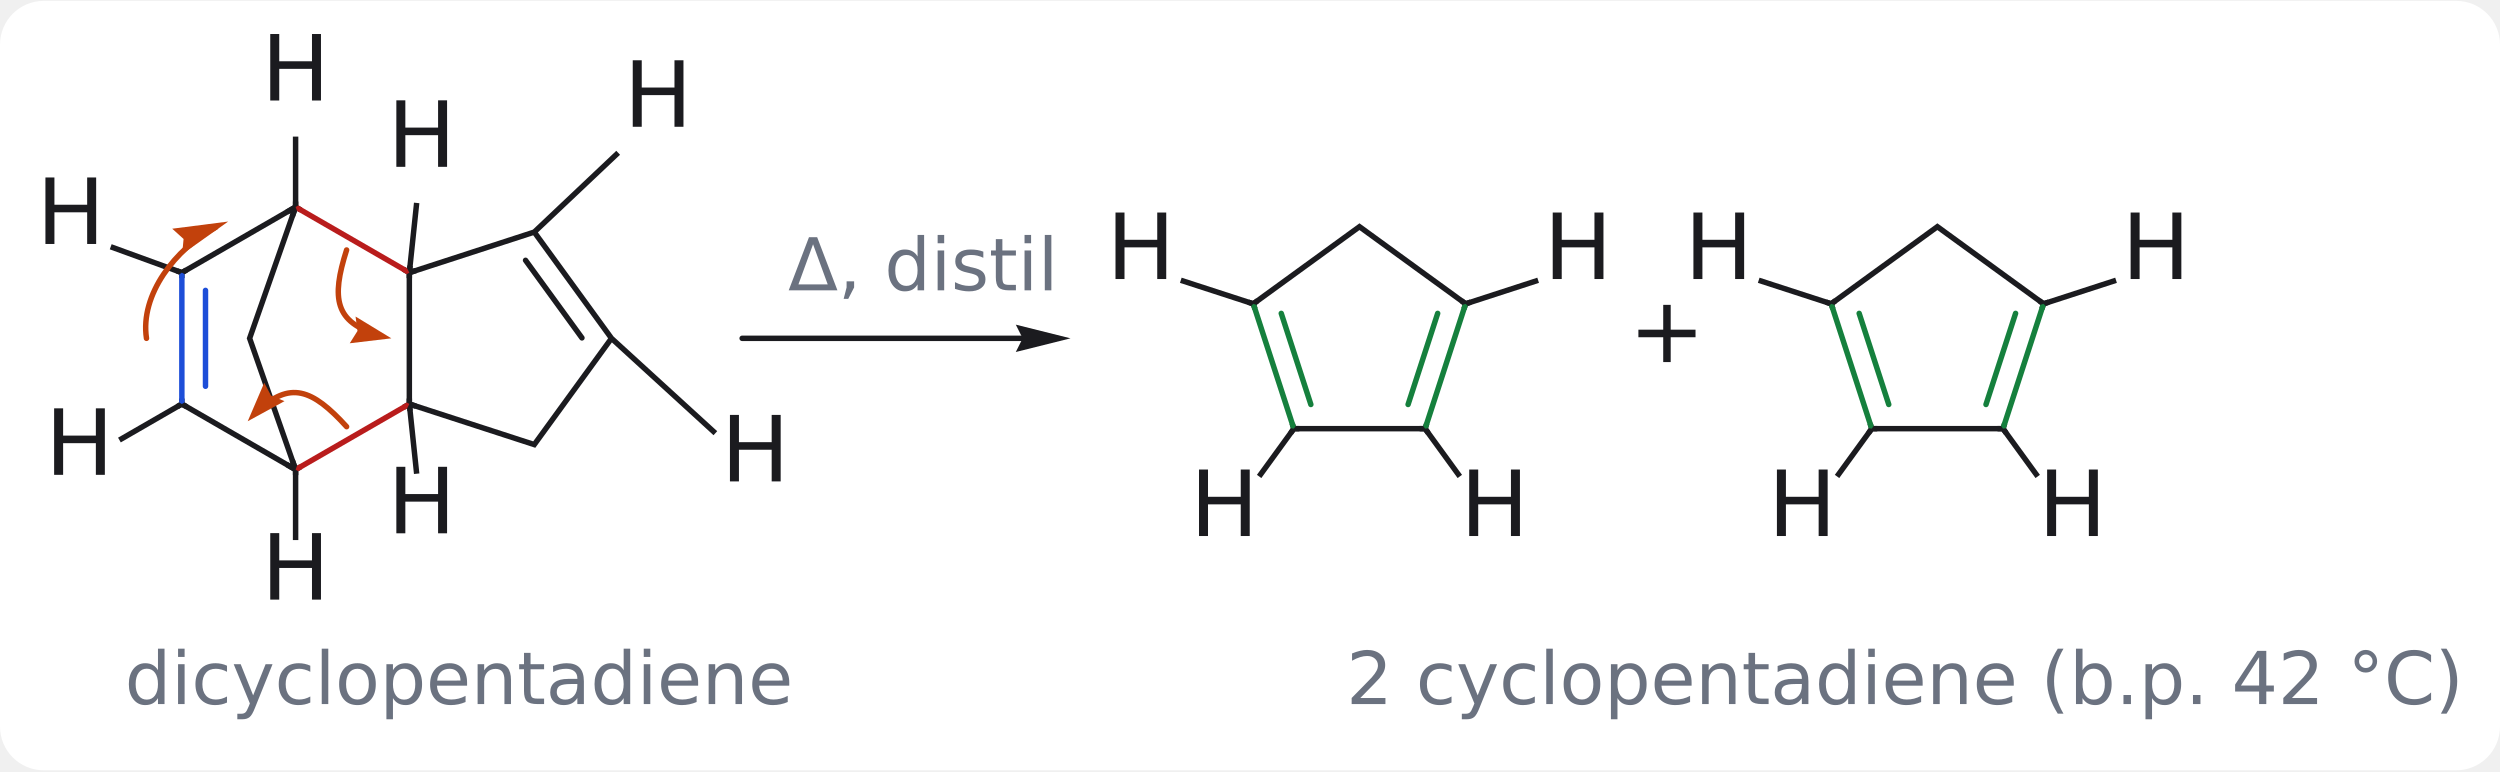
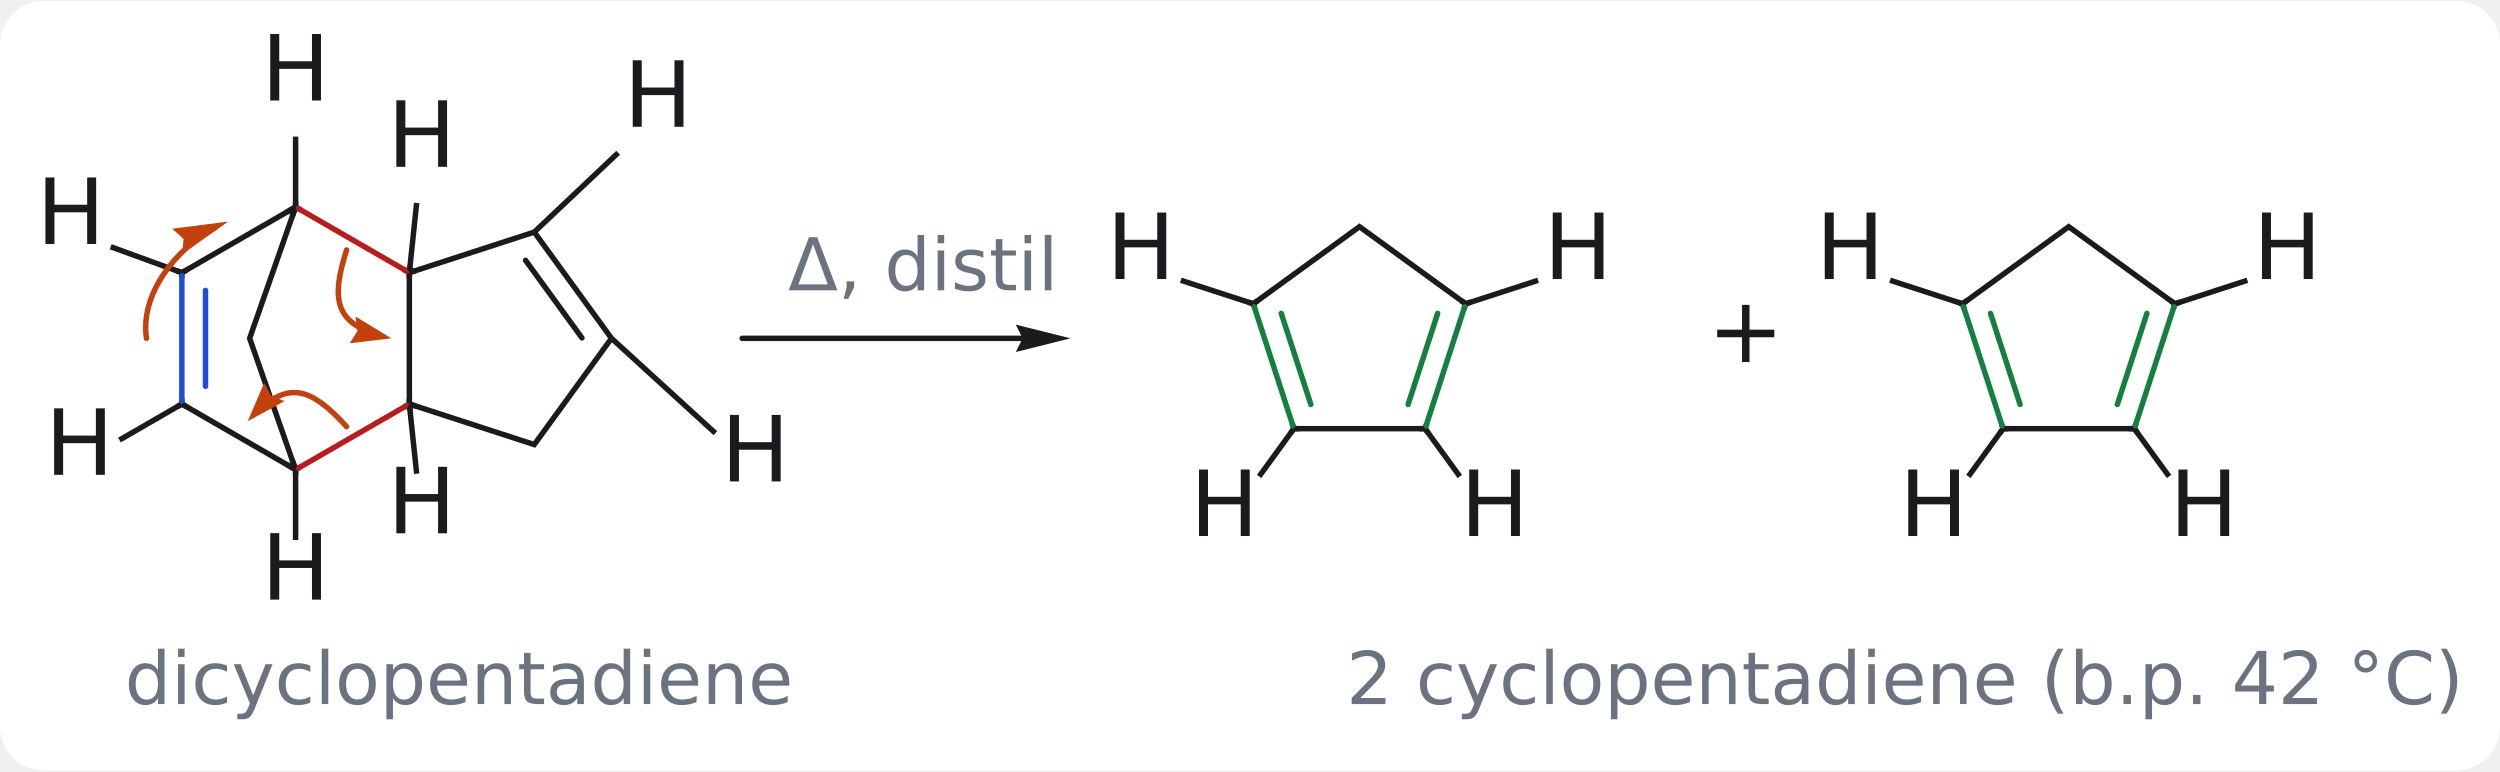
<svg xmlns="http://www.w3.org/2000/svg" viewBox="-94.524 -107.909 799.437 246.042" width="496" height="153">
  <style>.c-ink.fill{fill:#1b1b1f}.c-ink.stroke{stroke:#1b1b1f}.c-arrow.fill{fill:#c2410c}.c-arrow.stroke{stroke:#c2410c}.c-nu.fill{fill:#1d4ed8}.c-nu.stroke{stroke:#1d4ed8}.c-el.fill{fill:#b91c1c}.c-el.stroke{stroke:#b91c1c}.c-good.fill{fill:#15803d}.c-good.stroke{stroke:#15803d}.c-muted.fill{fill:#6b7280}.c-muted.stroke{stroke:#6b7280}.card{fill:#ffffff}@media (prefers-color-scheme: dark){.c-ink.fill{fill:#e6e6ea}.c-ink.stroke{stroke:#e6e6ea}.c-arrow.fill{fill:#ff9f5a}.c-arrow.stroke{stroke:#ff9f5a}.c-nu.fill{fill:#8ab4ff}.c-nu.stroke{stroke:#8ab4ff}.c-el.fill{fill:#ff8a8a}.c-el.stroke{stroke:#ff8a8a}.c-good.fill{fill:#6ee7a0}.c-good.stroke{stroke:#6ee7a0}.c-muted.fill{fill:#9ca3af}.c-muted.stroke{stroke:#9ca3af}.card{fill:#1e1e1e}}</style>
  <rect class="card" x="-94.524" y="-107.909" width="799.437" height="246.042" rx="14" />
  <path class="c-nu stroke" d="M-28.812 -15.33 L-28.812 15.33 " fill="none" stroke-width="1.75" stroke-linecap="round" stroke-linejoin="round" />
  <line class="c-ink stroke" x1="73.536" y1="-24.947" x2="91.565" y2="-0.142" stroke-width="1.75" stroke-linecap="round" />
  <path class="c-good stroke" d="M365.211 -7.977 L355.745 21.155 " fill="none" stroke-width="1.75" stroke-linecap="round" stroke-linejoin="round" />
  <path class="c-good stroke" d="M324.655 21.155 L315.189 -7.977 " fill="none" stroke-width="1.75" stroke-linecap="round" stroke-linejoin="round" />
-   <path class="c-good stroke" d="M550.011 -7.977 L540.545 21.155 " fill="none" stroke-width="1.75" stroke-linecap="round" stroke-linejoin="round" />
-   <path class="c-good stroke" d="M509.455 21.155 L499.989 -7.977 " fill="none" stroke-width="1.75" stroke-linecap="round" stroke-linejoin="round" />
+   <path class="c-good stroke" d="M592.011 -7.977 L582.545 21.155 " fill="none" stroke-width="1.75" stroke-linecap="round" stroke-linejoin="round" />
+   <path class="c-good stroke" d="M551.455 21.155 L541.989 -7.977 " fill="none" stroke-width="1.75" stroke-linecap="round" stroke-linejoin="round" />
  <path class="c-ink fill stroke" d="M-0.875 -42.505 L-3.238 -41.141 L-2.363 -39.625 L-1.605 -40.063 L0 -42 Z M0.477 -40.714 L1.235 -40.277 L2.11 -41.792 L0.875 -42.505 L0 -42 Z M-1.605 -40.063 L-1.894 -39.237 L-0.242 -38.659 L0.477 -40.714 L0 -42 Z M0.875 -42.505 L0.875 -43.75 L-0.875 -43.75 L-0.875 -42.505 L0 -42 Z " stroke-width="0" stroke-linecap="round" stroke-linejoin="round" />
  <path class="c-ink fill stroke" d="M35.643 -22.431 L34.885 -22.869 L34.01 -21.353 L35.497 -20.495 L36.372 -21 Z M35.497 -20.495 L35.497 -19.25 L37.247 -19.25 L37.247 -20.364 L36.372 -21 Z M37.247 -20.364 L38.756 -20.855 L38.215 -22.519 L37.383 -22.249 L36.372 -21 Z M37.383 -22.249 L37.475 -23.119 L35.734 -23.302 L35.643 -22.431 L36.372 -21 Z " stroke-width="0" stroke-linecap="round" stroke-linejoin="round" />
  <path class="c-ink fill stroke" d="M35.497 20.495 L34.01 21.353 L34.885 22.869 L35.643 22.431 L36.372 21 Z M37.247 20.364 L37.247 19.25 L35.497 19.25 L35.497 20.495 L36.372 21 Z M37.383 22.249 L38.215 22.519 L38.756 20.855 L37.247 20.364 L36.372 21 Z M35.643 22.431 L35.734 23.302 L37.475 23.119 L37.383 22.249 L36.372 21 Z " stroke-width="0" stroke-linecap="round" stroke-linejoin="round" />
  <path class="c-ink fill stroke" d="M-1.605 40.063 L-2.363 39.625 L-3.238 41.141 L-0.875 42.505 L0 42 Z M0.875 42.505 L2.11 41.792 L1.235 40.277 L0.477 40.714 L0 42 Z M0.477 40.714 L-0.242 38.659 L-1.894 39.237 L-1.605 40.063 L0 42 Z M-0.875 42.505 L-0.875 43.75 L0.875 43.75 L0.875 42.505 L0 42 Z " stroke-width="0" stroke-linecap="round" stroke-linejoin="round" />
  <path class="c-ink fill stroke" d="M-35.497 20.495 L-35.497 19.25 L-37.247 19.25 L-37.247 20.495 L-36.372 21 Z M-36.372 22.01 L-35.294 22.633 L-34.419 21.117 L-35.497 20.495 L-36.372 21 Z M-37.247 20.495 L-38.325 21.117 L-37.45 22.633 L-36.372 22.01 L-36.372 21 Z " stroke-width="0" stroke-linecap="round" stroke-linejoin="round" />
  <path class="c-ink fill stroke" d="M-37.247 -20.387 L-37.247 -19.25 L-35.497 -19.25 L-35.497 -20.495 L-36.372 -21 Z M-35.497 -20.495 L-34.419 -21.117 L-35.294 -22.633 L-36.456 -21.962 L-36.372 -21 Z M-36.456 -21.962 L-37.717 -22.421 L-38.316 -20.776 L-37.247 -20.387 L-36.372 -21 Z " stroke-width="0" stroke-linecap="round" stroke-linejoin="round" />
  <path class="c-ink fill stroke" d="M374.306 -12.003 L373.251 -12.77 L372.223 -11.354 L373.124 -10.699 L374.153 -11.033 Z M373.124 -10.699 L372.78 -9.639 L374.444 -9.099 L374.847 -10.339 L374.153 -11.033 Z M374.847 -10.339 L376.087 -10.742 L375.547 -12.406 L374.306 -12.003 L374.153 -11.033 Z " stroke-width="0" stroke-linecap="round" stroke-linejoin="round" />
  <path class="c-ink fill stroke" d="M362.153 28.73 L362.556 27.489 L360.892 26.949 L360.547 28.008 L361.183 28.883 Z M360.547 28.008 L359.433 28.008 L359.433 29.758 L360.737 29.758 L361.183 28.883 Z M360.737 29.758 L361.504 30.813 L362.92 29.785 L362.153 28.73 L361.183 28.883 Z " stroke-width="0" stroke-linecap="round" stroke-linejoin="round" />
  <path class="c-ink fill stroke" d="M319.663 29.758 L320.967 29.758 L320.967 28.008 L319.853 28.008 L319.217 28.883 Z M319.853 28.008 L319.508 26.949 L317.844 27.489 L318.247 28.73 L319.217 28.883 Z M318.247 28.73 L317.48 29.785 L318.896 30.813 L319.663 29.758 L319.217 28.883 Z " stroke-width="0" stroke-linecap="round" stroke-linejoin="round" />
  <path class="c-ink fill stroke" d="M305.553 -10.339 L305.956 -9.099 L307.62 -9.639 L307.276 -10.699 L306.247 -11.033 Z M307.276 -10.699 L308.177 -11.354 L307.149 -12.77 L306.094 -12.003 L306.247 -11.033 Z M306.094 -12.003 L304.853 -12.406 L304.312 -10.742 L305.553 -10.339 L306.247 -11.033 Z " stroke-width="0" stroke-linecap="round" stroke-linejoin="round" />
-   <path class="c-ink fill stroke" d="M559.106 -12.003 L558.051 -12.77 L557.023 -11.354 L557.924 -10.699 L558.953 -11.033 Z M557.924 -10.699 L557.58 -9.639 L559.244 -9.099 L559.647 -10.339 L558.953 -11.033 Z M559.647 -10.339 L560.888 -10.742 L560.347 -12.406 L559.106 -12.003 L558.953 -11.033 Z " stroke-width="0" stroke-linecap="round" stroke-linejoin="round" />
-   <path class="c-ink fill stroke" d="M546.953 28.73 L547.356 27.489 L545.692 26.949 L545.348 28.008 L545.983 28.883 Z M545.348 28.008 L544.233 28.008 L544.233 29.758 L545.537 29.758 L545.983 28.883 Z M545.537 29.758 L546.304 30.813 L547.72 29.785 L546.953 28.73 L545.983 28.883 Z " stroke-width="0" stroke-linecap="round" stroke-linejoin="round" />
-   <path class="c-ink fill stroke" d="M504.463 29.758 L505.767 29.758 L505.767 28.008 L504.653 28.008 L504.017 28.883 Z M504.653 28.008 L504.308 26.949 L502.644 27.489 L503.047 28.73 L504.017 28.883 Z M503.047 28.73 L502.28 29.785 L503.696 30.813 L504.463 29.758 L504.017 28.883 Z " stroke-width="0" stroke-linecap="round" stroke-linejoin="round" />
-   <path class="c-ink fill stroke" d="M490.353 -10.339 L490.756 -9.099 L492.42 -9.639 L492.076 -10.699 L491.047 -11.033 Z M492.076 -10.699 L492.977 -11.354 L491.949 -12.77 L490.894 -12.003 L491.047 -11.033 Z M490.894 -12.003 L489.653 -12.406 L489.112 -10.742 L490.353 -10.339 L491.047 -11.033 Z " stroke-width="0" stroke-linecap="round" stroke-linejoin="round" />
-   <path class="c-ink fill stroke" d="M-0.875 -42.505 L-36.456 -21.962 L-36.372 -21 L-35.497 -20.495 L-1.605 -40.063 L0 -42 Z M-36.372 22.01 L-0.875 42.505 L0 42 L-1.605 40.063 L-35.497 20.495 L-36.372 21 Z M37.247 20.364 L37.247 -20.364 L36.372 -21 L35.497 -20.495 L35.497 20.495 L36.372 21 Z M-1.605 -40.063 L-15.627 0 L-13.773 0 L0.477 -40.714 L0 -42 Z M-15.627 0 L-1.605 40.063 L0 42 L0.477 40.714 L-13.773 0 Z M37.247 -20.364 L75.984 -32.949 L76.318 -33.978 L75.86 -34.749 L37.383 -22.249 L36.372 -21 Z M75.984 -32.949 L99.933 -0 L101.014 0 L101.67 -0.586 L77.478 -33.87 L76.318 -33.978 Z M99.933 0 L75.984 32.949 L76.652 35.007 L101.147 1.306 L101.014 0 Z M75.984 32.949 L37.247 20.364 L36.372 21 L37.383 22.249 L76.652 35.007 Z M0.875 -42.505 L0.875 -64.502 L-0.875 -64.502 L-0.875 -42.505 L0 -42 Z M-0.875 42.505 L-0.875 64.502 L0.875 64.502 L0.875 42.505 L0 42 Z M-36.456 -21.962 L-58.822 -30.102 L-59.421 -28.458 L-37.247 -20.387 L-36.372 -21 Z M-37.247 20.495 L-56.774 31.769 L-55.899 33.285 L-36.372 22.01 L-36.372 21 Z M37.383 -22.249 L39.586 -43.205 L37.846 -43.388 L35.643 -22.431 L36.372 -21 Z M35.643 22.431 L37.846 43.388 L39.586 43.205 L37.383 22.249 L36.372 21 Z M340.2 -34.618 L373.124 -10.699 L374.153 -11.033 L374.306 -12.003 L340.2 -36.782 Z M360.547 28.008 L319.853 28.008 L319.217 28.883 L319.663 29.758 L360.737 29.758 L361.183 28.883 Z M307.276 -10.699 L340.2 -34.618 L340.2 -36.782 L306.094 -12.003 L306.247 -11.033 Z M374.847 -10.339 L397.605 -17.733 L397.064 -19.397 L374.306 -12.003 L374.153 -11.033 Z M360.737 29.758 L371.579 44.68 L372.994 43.651 L362.153 28.73 L361.183 28.883 Z M318.247 28.73 L307.406 43.651 L308.821 44.68 L319.663 29.758 L319.217 28.883 Z M306.094 -12.003 L283.336 -19.397 L282.795 -17.733 L305.553 -10.339 L306.247 -11.033 Z M525 -34.618 L557.924 -10.699 L558.953 -11.033 L559.106 -12.003 L525 -36.782 Z M545.348 28.008 L504.653 28.008 L504.017 28.883 L504.463 29.758 L545.537 29.758 L545.983 28.883 Z M492.076 -10.699 L525 -34.618 L525 -36.782 L490.894 -12.003 L491.047 -11.033 Z M559.647 -10.339 L582.405 -17.733 L581.864 -19.397 L559.106 -12.003 L558.953 -11.033 Z M545.537 29.758 L556.379 44.68 L557.794 43.651 L546.953 28.73 L545.983 28.883 Z M503.047 28.73 L492.206 43.651 L493.621 44.68 L504.463 29.758 L504.017 28.883 Z M490.894 -12.003 L468.136 -19.397 L467.595 -17.733 L490.353 -10.339 L491.047 -11.033 Z M77.478 -33.87 L103.751 -58.697 L102.549 -59.969 L75.86 -34.749 L76.318 -33.978 Z M101.147 1.306 L133.64 30.983 L134.82 29.691 L101.67 -0.586 L101.014 0 Z " stroke-width="0" stroke-linecap="round" stroke-linejoin="round" />
+   <path class="c-ink fill stroke" d="M601.106 -12.003 L600.051 -12.77 L599.023 -11.354 L599.924 -10.699 L600.953 -11.033 Z M599.924 -10.699 L599.58 -9.639 L601.244 -9.099 L601.647 -10.339 L600.953 -11.033 Z M601.647 -10.339 L602.888 -10.742 L602.347 -12.406 L601.106 -12.003 L600.953 -11.033 Z " stroke-width="0" stroke-linecap="round" stroke-linejoin="round" />
+   <path class="c-ink fill stroke" d="M588.953 28.73 L589.356 27.489 L587.692 26.949 L587.348 28.008 L587.983 28.883 Z M587.348 28.008 L586.233 28.008 L586.233 29.758 L587.537 29.758 L587.983 28.883 Z M587.537 29.758 L588.304 30.813 L589.72 29.785 L588.953 28.73 L587.983 28.883 Z " stroke-width="0" stroke-linecap="round" stroke-linejoin="round" />
+   <path class="c-ink fill stroke" d="M546.463 29.758 L547.767 29.758 L547.767 28.008 L546.652 28.008 L546.017 28.883 Z M546.652 28.008 L546.308 26.949 L544.644 27.489 L545.047 28.73 L546.017 28.883 Z M545.047 28.73 L544.28 29.785 L545.696 30.813 L546.463 29.758 L546.017 28.883 Z " stroke-width="0" stroke-linecap="round" stroke-linejoin="round" />
+   <path class="c-ink fill stroke" d="M532.353 -10.339 L532.756 -9.099 L534.42 -9.639 L534.076 -10.699 L533.047 -11.033 Z M534.076 -10.699 L534.977 -11.354 L533.949 -12.77 L532.894 -12.003 L533.047 -11.033 Z M532.894 -12.003 L531.653 -12.406 L531.112 -10.742 L532.353 -10.339 L533.047 -11.033 Z " stroke-width="0" stroke-linecap="round" stroke-linejoin="round" />
+   <path class="c-ink fill stroke" d="M-0.875 -42.505 L-36.456 -21.962 L-36.372 -21 L-35.497 -20.495 L-1.605 -40.063 L0 -42 Z M-36.372 22.01 L-0.875 42.505 L0 42 L-1.605 40.063 L-35.497 20.495 L-36.372 21 Z M37.247 20.364 L37.247 -20.364 L36.372 -21 L35.497 -20.495 L35.497 20.495 L36.372 21 Z M-1.605 -40.063 L-15.627 0 L-13.773 0 L0.477 -40.714 L0 -42 Z M-15.627 0 L-1.605 40.063 L0 42 L0.477 40.714 L-13.773 0 Z M37.247 -20.364 L75.984 -32.949 L76.318 -33.978 L75.86 -34.749 L37.383 -22.249 L36.372 -21 Z M75.984 -32.949 L99.933 -0 L101.014 0 L101.67 -0.586 L77.478 -33.87 L76.318 -33.978 Z M99.933 0 L75.984 32.949 L76.652 35.007 L101.147 1.306 L101.014 0 Z M75.984 32.949 L37.247 20.364 L36.372 21 L37.383 22.249 L76.652 35.007 Z M0.875 -42.505 L0.875 -64.502 L-0.875 -64.502 L-0.875 -42.505 L0 -42 Z M-0.875 42.505 L-0.875 64.502 L0.875 64.502 L0.875 42.505 L0 42 Z M-36.456 -21.962 L-58.822 -30.102 L-59.421 -28.458 L-37.247 -20.387 L-36.372 -21 Z M-37.247 20.495 L-56.774 31.769 L-55.899 33.285 L-36.372 22.01 L-36.372 21 Z M37.383 -22.249 L39.586 -43.205 L37.846 -43.388 L35.643 -22.431 L36.372 -21 Z M35.643 22.431 L37.846 43.388 L39.586 43.205 L37.383 22.249 L36.372 21 Z M340.2 -34.618 L373.124 -10.699 L374.153 -11.033 L374.306 -12.003 L340.2 -36.782 Z M360.547 28.008 L319.853 28.008 L319.217 28.883 L319.663 29.758 L360.737 29.758 L361.183 28.883 Z M307.276 -10.699 L340.2 -34.618 L340.2 -36.782 L306.094 -12.003 L306.247 -11.033 Z M374.847 -10.339 L397.605 -17.733 L397.064 -19.397 L374.306 -12.003 L374.153 -11.033 Z M360.737 29.758 L371.579 44.68 L372.994 43.651 L362.153 28.73 L361.183 28.883 Z M318.247 28.73 L307.406 43.651 L308.821 44.68 L319.663 29.758 L319.217 28.883 Z M306.094 -12.003 L283.336 -19.397 L282.795 -17.733 L305.553 -10.339 L306.247 -11.033 Z M567 -34.618 L599.924 -10.699 L600.953 -11.033 L601.106 -12.003 L567 -36.782 Z M587.348 28.008 L546.652 28.008 L546.017 28.883 L546.463 29.758 L587.537 29.758 L587.983 28.883 Z M534.076 -10.699 L567 -34.618 L567 -36.782 L532.894 -12.003 L533.047 -11.033 Z M601.647 -10.339 L624.405 -17.733 L623.864 -19.397 L601.106 -12.003 L600.953 -11.033 Z M587.537 29.758 L598.379 44.68 L599.794 43.651 L588.953 28.73 L587.983 28.883 Z M545.047 28.73 L534.206 43.651 L535.621 44.68 L546.463 29.758 L546.017 28.883 Z M532.894 -12.003 L510.136 -19.397 L509.595 -17.733 L532.353 -10.339 L533.047 -11.033 Z M77.478 -33.87 L103.751 -58.697 L102.549 -59.969 L75.86 -34.749 L76.318 -33.978 Z M101.147 1.306 L133.64 30.983 L134.82 29.691 L101.67 -0.586 L101.014 0 Z " stroke-width="0" stroke-linecap="round" stroke-linejoin="round" />
  <path class="c-nu fill stroke" d="M-37.247 -20.387 L-37.247 20.495 L-36.372 21 L-35.497 20.495 L-35.497 -20.495 L-36.372 -21 Z " stroke-width="0" stroke-linecap="round" stroke-linejoin="round" />
-   <path class="c-good fill stroke" d="M373.124 -10.699 L360.547 28.008 L361.183 28.883 L362.153 28.73 L374.847 -10.339 L374.153 -11.033 Z M319.853 28.008 L307.276 -10.699 L306.247 -11.033 L305.553 -10.339 L318.247 28.73 L319.217 28.883 Z M557.924 -10.699 L545.348 28.008 L545.983 28.883 L546.953 28.73 L559.647 -10.339 L558.953 -11.033 Z M504.653 28.008 L492.076 -10.699 L491.047 -11.033 L490.353 -10.339 L503.047 28.73 L504.017 28.883 Z " stroke-width="0" stroke-linecap="round" stroke-linejoin="round" />
+   <path class="c-good fill stroke" d="M373.124 -10.699 L360.547 28.008 L361.183 28.883 L362.153 28.73 L374.847 -10.339 L374.153 -11.033 Z M319.853 28.008 L307.276 -10.699 L306.247 -11.033 L305.553 -10.339 L318.247 28.73 L319.217 28.883 Z M599.924 -10.699 L587.348 28.008 L587.983 28.883 L588.953 28.73 L601.647 -10.339 L600.953 -11.033 Z M546.652 28.008 L534.076 -10.699 L533.047 -11.033 L532.353 -10.339 L545.047 28.73 L546.017 28.883 Z " stroke-width="0" stroke-linecap="round" stroke-linejoin="round" />
  <path class="c-el fill stroke" d="M0.875 42.505 L35.643 22.431 L36.372 21 L35.497 20.495 L0.477 40.714 L0 42 Z M0.477 -40.714 L35.497 -20.495 L36.372 -21 L35.643 -22.431 L0.875 -42.505 L0 -42 Z " stroke-width="0" stroke-linecap="round" stroke-linejoin="round" />
  <text class="c-ink fill" xml:space="preserve" x="-10.966" y="-96.242" font-family="DejaVu Sans, Noto Sans CJK KR, Noto Sans CJK JP, sans-serif" font-size="29.167" font-weight="normal" font-style="normal" text-decoration="none" dominant-baseline="text-before-edge">H</text>
  <text class="c-ink fill" xml:space="preserve" x="-10.966" y="63.358" font-family="DejaVu Sans, Noto Sans CJK KR, Noto Sans CJK JP, sans-serif" font-size="29.167" font-weight="normal" font-style="normal" text-decoration="none" dominant-baseline="text-before-edge">H</text>
  <text class="c-ink fill" xml:space="preserve" x="-82.857" y="-50.369" font-family="DejaVu Sans, Noto Sans CJK KR, Noto Sans CJK JP, sans-serif" font-size="29.167" font-weight="normal" font-style="normal" text-decoration="none" dominant-baseline="text-before-edge">H</text>
  <text class="c-ink fill" xml:space="preserve" x="-80.073" y="23.458" font-family="DejaVu Sans, Noto Sans CJK KR, Noto Sans CJK JP, sans-serif" font-size="29.167" font-weight="normal" font-style="normal" text-decoration="none" dominant-baseline="text-before-edge">H</text>
  <text class="c-ink fill" xml:space="preserve" x="29.358" y="-75.036" font-family="DejaVu Sans, Noto Sans CJK KR, Noto Sans CJK JP, sans-serif" font-size="29.167" font-weight="normal" font-style="normal" text-decoration="none" dominant-baseline="text-before-edge">H</text>
  <text class="c-ink fill" xml:space="preserve" x="29.358" y="42.152" font-family="DejaVu Sans, Noto Sans CJK KR, Noto Sans CJK JP, sans-serif" font-size="29.167" font-weight="normal" font-style="normal" text-decoration="none" dominant-baseline="text-before-edge">H</text>
  <text class="c-ink fill" xml:space="preserve" x="399.139" y="-39.155" font-family="DejaVu Sans, Noto Sans CJK KR, Noto Sans CJK JP, sans-serif" font-size="29.167" font-weight="normal" font-style="normal" text-decoration="none" dominant-baseline="text-before-edge">H</text>
  <text class="c-ink fill" xml:space="preserve" x="372.435" y="43.022" font-family="DejaVu Sans, Noto Sans CJK KR, Noto Sans CJK JP, sans-serif" font-size="29.167" font-weight="normal" font-style="normal" text-decoration="none" dominant-baseline="text-before-edge">H</text>
  <text class="c-ink fill" xml:space="preserve" x="286.033" y="43.022" font-family="DejaVu Sans, Noto Sans CJK KR, Noto Sans CJK JP, sans-serif" font-size="29.167" font-weight="normal" font-style="normal" text-decoration="none" dominant-baseline="text-before-edge">H</text>
  <text class="c-ink fill" xml:space="preserve" x="259.329" y="-39.155" font-family="DejaVu Sans, Noto Sans CJK KR, Noto Sans CJK JP, sans-serif" font-size="29.167" font-weight="normal" font-style="normal" text-decoration="none" dominant-baseline="text-before-edge">H</text>
-   <text class="c-ink fill" xml:space="preserve" x="583.939" y="-39.155" font-family="DejaVu Sans, Noto Sans CJK KR, Noto Sans CJK JP, sans-serif" font-size="29.167" font-weight="normal" font-style="normal" text-decoration="none" dominant-baseline="text-before-edge">H</text>
-   <text class="c-ink fill" xml:space="preserve" x="557.235" y="43.022" font-family="DejaVu Sans, Noto Sans CJK KR, Noto Sans CJK JP, sans-serif" font-size="29.167" font-weight="normal" font-style="normal" text-decoration="none" dominant-baseline="text-before-edge">H</text>
-   <text class="c-ink fill" xml:space="preserve" x="470.833" y="43.022" font-family="DejaVu Sans, Noto Sans CJK KR, Noto Sans CJK JP, sans-serif" font-size="29.167" font-weight="normal" font-style="normal" text-decoration="none" dominant-baseline="text-before-edge">H</text>
-   <text class="c-ink fill" xml:space="preserve" x="444.129" y="-39.155" font-family="DejaVu Sans, Noto Sans CJK KR, Noto Sans CJK JP, sans-serif" font-size="29.167" font-weight="normal" font-style="normal" text-decoration="none" dominant-baseline="text-before-edge">H</text>
+   <text class="c-ink fill" xml:space="preserve" x="625.939" y="-39.155" font-family="DejaVu Sans, Noto Sans CJK KR, Noto Sans CJK JP, sans-serif" font-size="29.167" font-weight="normal" font-style="normal" text-decoration="none" dominant-baseline="text-before-edge">H</text>
+   <text class="c-ink fill" xml:space="preserve" x="599.235" y="43.022" font-family="DejaVu Sans, Noto Sans CJK KR, Noto Sans CJK JP, sans-serif" font-size="29.167" font-weight="normal" font-style="normal" text-decoration="none" dominant-baseline="text-before-edge">H</text>
+   <text class="c-ink fill" xml:space="preserve" x="512.833" y="43.022" font-family="DejaVu Sans, Noto Sans CJK KR, Noto Sans CJK JP, sans-serif" font-size="29.167" font-weight="normal" font-style="normal" text-decoration="none" dominant-baseline="text-before-edge">H</text>
+   <text class="c-ink fill" xml:space="preserve" x="486.129" y="-39.155" font-family="DejaVu Sans, Noto Sans CJK KR, Noto Sans CJK JP, sans-serif" font-size="29.167" font-weight="normal" font-style="normal" text-decoration="none" dominant-baseline="text-before-edge">H</text>
  <text class="c-ink fill" xml:space="preserve" x="104.954" y="-87.842" font-family="DejaVu Sans, Noto Sans CJK KR, Noto Sans CJK JP, sans-serif" font-size="29.167" font-weight="normal" font-style="normal" text-decoration="none" dominant-baseline="text-before-edge">H</text>
  <text class="c-ink fill" xml:space="preserve" x="136.034" y="25.558" font-family="DejaVu Sans, Noto Sans CJK KR, Noto Sans CJK JP, sans-serif" font-size="29.167" font-weight="normal" font-style="normal" text-decoration="none" dominant-baseline="text-before-edge">H</text>
  <path class="c-ink stroke" d="M142.8 0 L243.425 0 " fill="none" stroke-width="1.75" stroke-linecap="round" stroke-linejoin="round" />
  <path class="c-ink fill stroke" d="M247.8 0 L230.3 -4.375 L232.488 0 L230.3 4.375 Z " stroke-width="0" stroke-linecap="round" stroke-linejoin="round" />
  <path class="c-arrow stroke" d="M16.311 28.252 C5.238 16.073 -1.872 13.572 -12.257 23.388 " fill="none" stroke-width="1.75" stroke-linecap="round" stroke-linejoin="round" />
  <path class="c-arrow fill stroke" d="M-15.311 26.52 L-3.552 20.09 L-7.855 18.319 L-10.027 14.204 Z " stroke-width="0" stroke-linecap="round" stroke-linejoin="round" />
  <path class="c-arrow stroke" d="M-47.682 0 C-49.805 -13.935 -38.464 -28.692 -25.534 -35.521 " fill="none" stroke-width="1.75" stroke-linecap="round" stroke-linejoin="round" />
  <path class="c-arrow fill stroke" d="M-21.561 -37.346 L-39.453 -35.052 L-35.824 -31.773 L-36.269 -26.902 Z " stroke-width="0" stroke-linecap="round" stroke-linejoin="round" />
  <path class="c-arrow stroke" d="M16.311 -28.252 C11.299 -12.573 12.688 -5.164 26.383 -1.078 " fill="none" stroke-width="1.75" stroke-linecap="round" stroke-linejoin="round" />
  <path class="c-arrow fill stroke" d="M30.622 0 L19.174 -6.968 L19.791 -2.357 L17.313 1.582 Z " stroke-width="0" stroke-linecap="round" stroke-linejoin="round" />
  <text class="c-muted fill" xml:space="preserve" x="157.5" y="-31.5" font-family="DejaVu Sans, Noto Sans CJK KR, Noto Sans CJK JP, sans-serif" font-size="23.333" font-weight="normal" font-style="normal" text-decoration="none" dominant-baseline="text-before-edge">Δ, distil</text>
  <text class="c-muted fill" xml:space="preserve" x="-54.6" y="100.8" font-family="DejaVu Sans, Noto Sans CJK KR, Noto Sans CJK JP, sans-serif" font-size="23.333" font-weight="normal" font-style="normal" text-decoration="none" dominant-baseline="text-before-edge">dicyclopentadiene</text>
-   <text class="c-ink fill" xml:space="preserve" x="426.3" y="-12.6" font-family="DejaVu Sans, Noto Sans CJK KR, Noto Sans CJK JP, sans-serif" font-size="29.167" font-weight="normal" font-style="normal" text-decoration="none" dominant-baseline="text-before-edge">+</text>
+   <text class="c-ink fill" xml:space="preserve" x="451.5" y="-12.6" font-family="DejaVu Sans, Noto Sans CJK KR, Noto Sans CJK JP, sans-serif" font-size="29.167" font-weight="normal" font-style="normal" text-decoration="none" dominant-baseline="text-before-edge">+</text>
  <text class="c-muted fill" xml:space="preserve" x="336" y="100.8" font-family="DejaVu Sans, Noto Sans CJK KR, Noto Sans CJK JP, sans-serif" font-size="23.333" font-weight="normal" font-style="normal" text-decoration="none" dominant-baseline="text-before-edge">2 cyclopentadiene (b.p. 42 °C)</text>
</svg>
